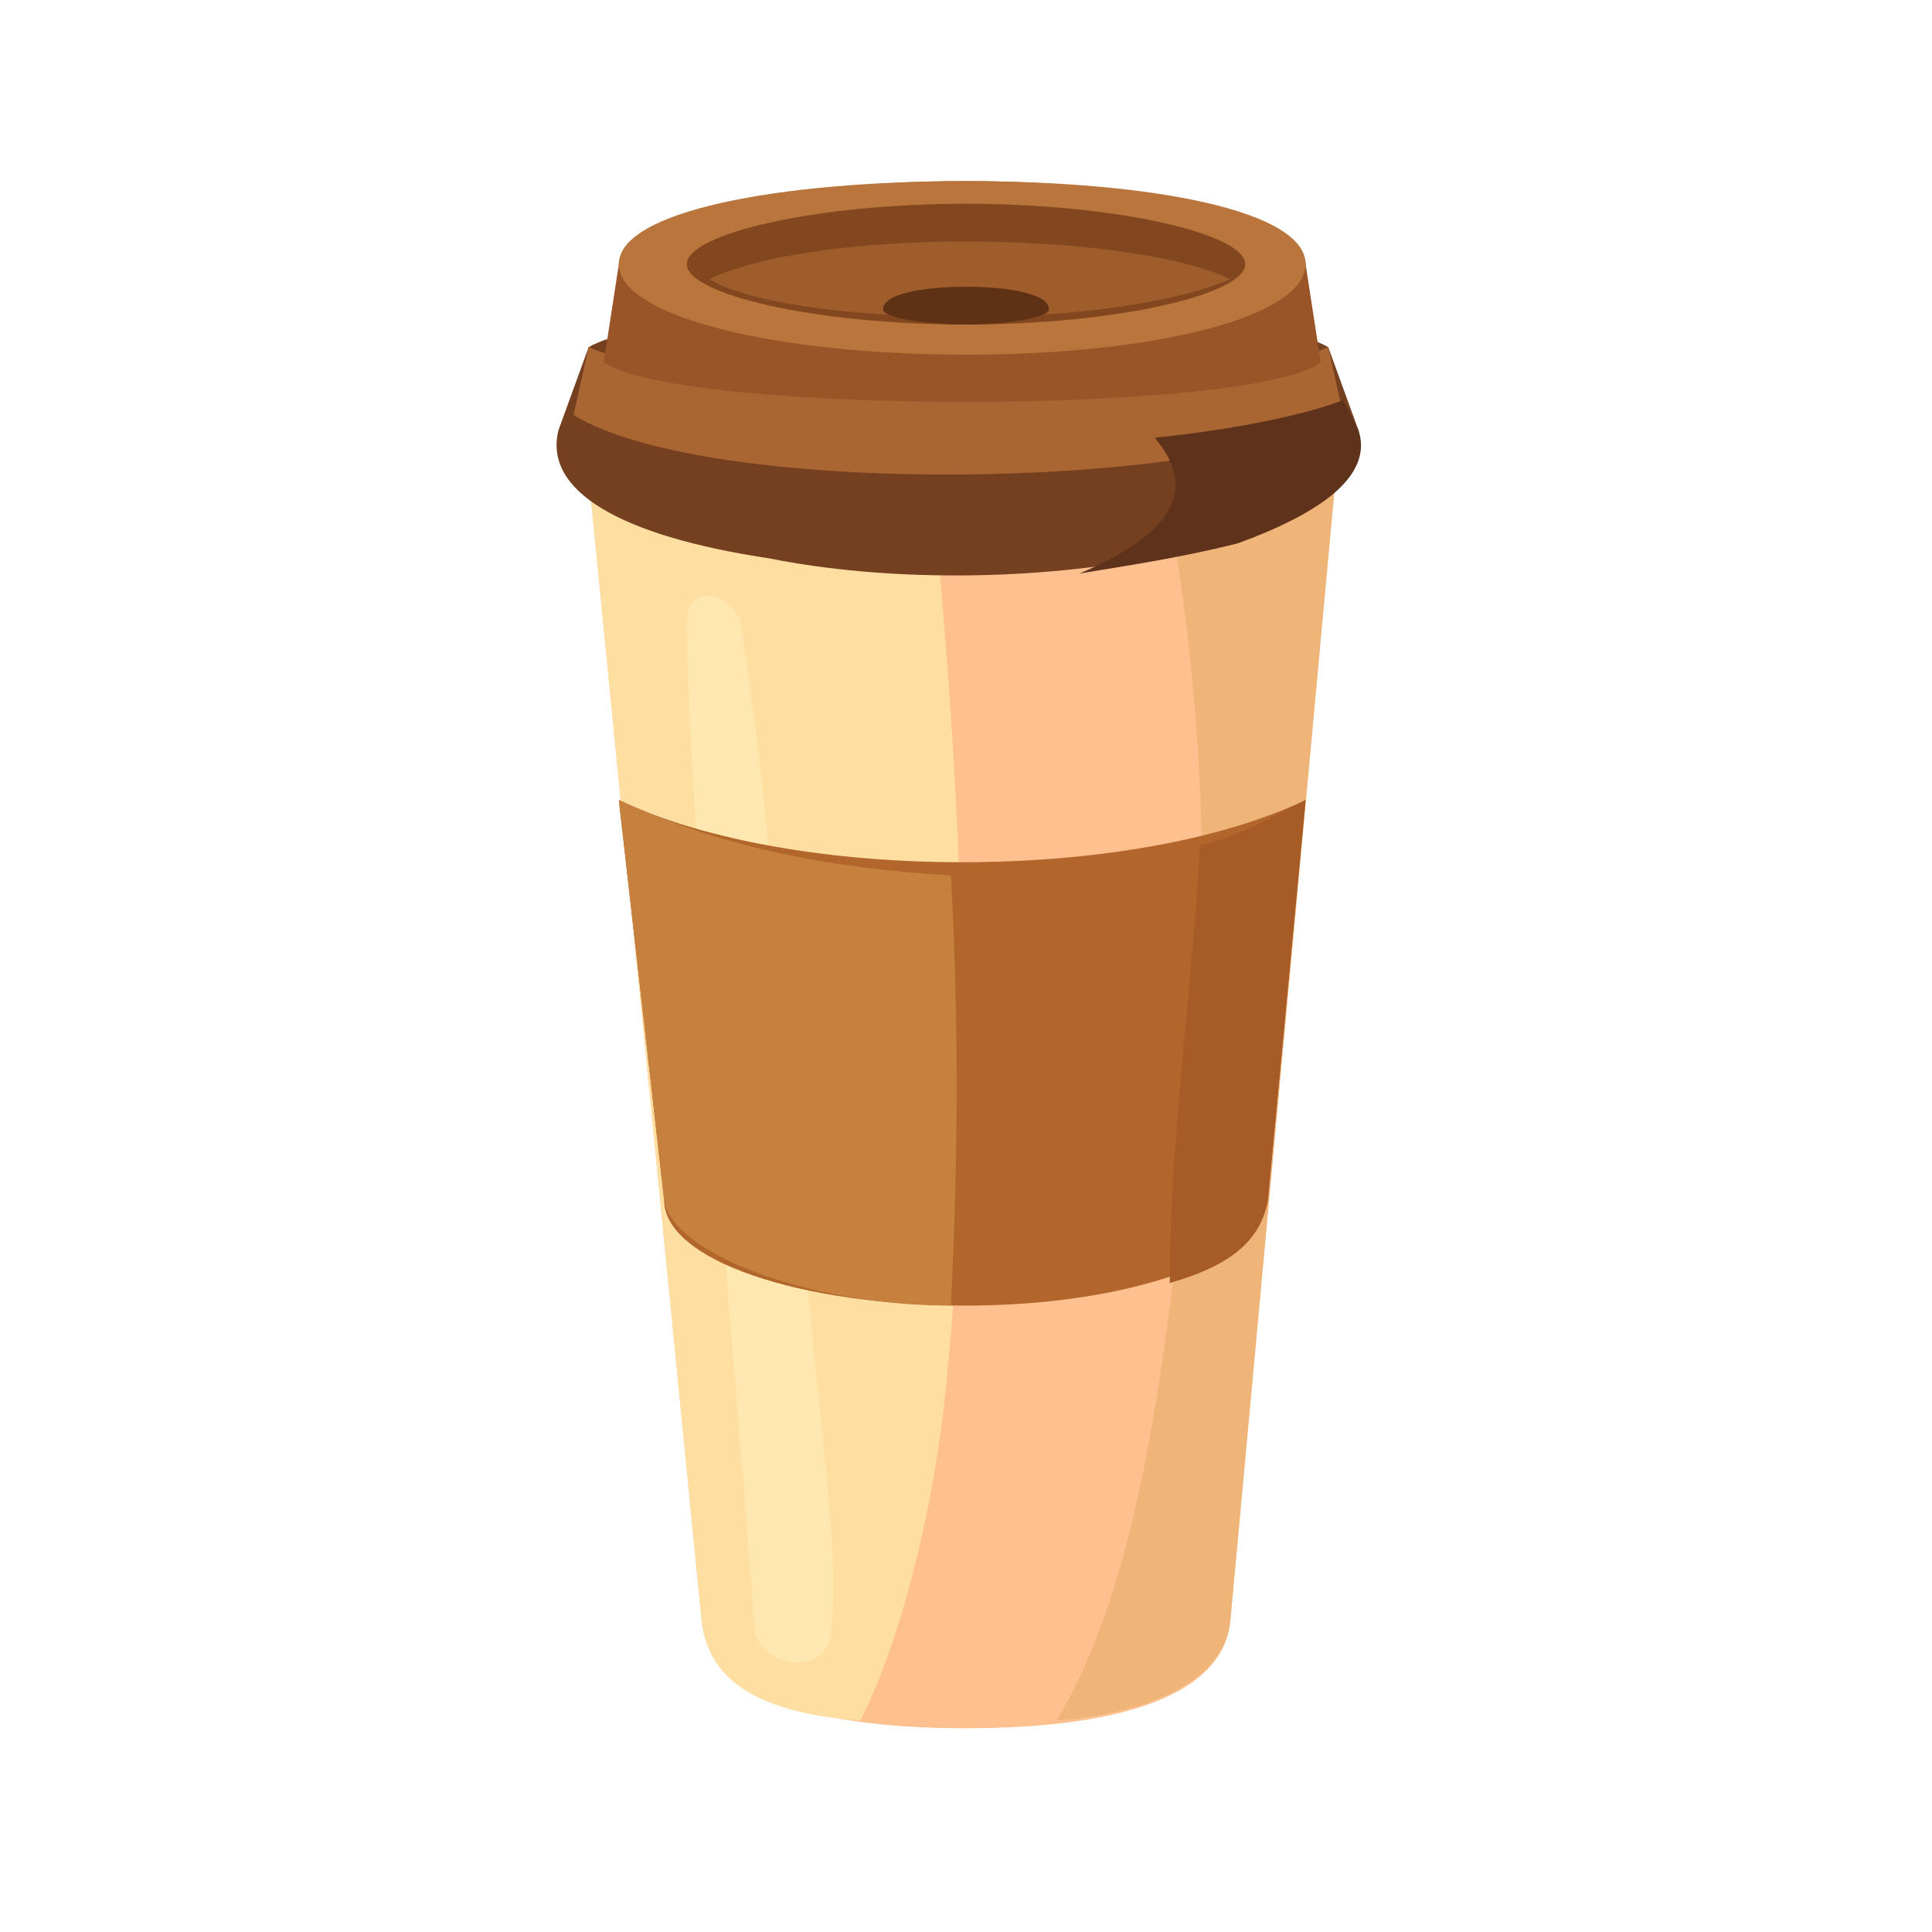
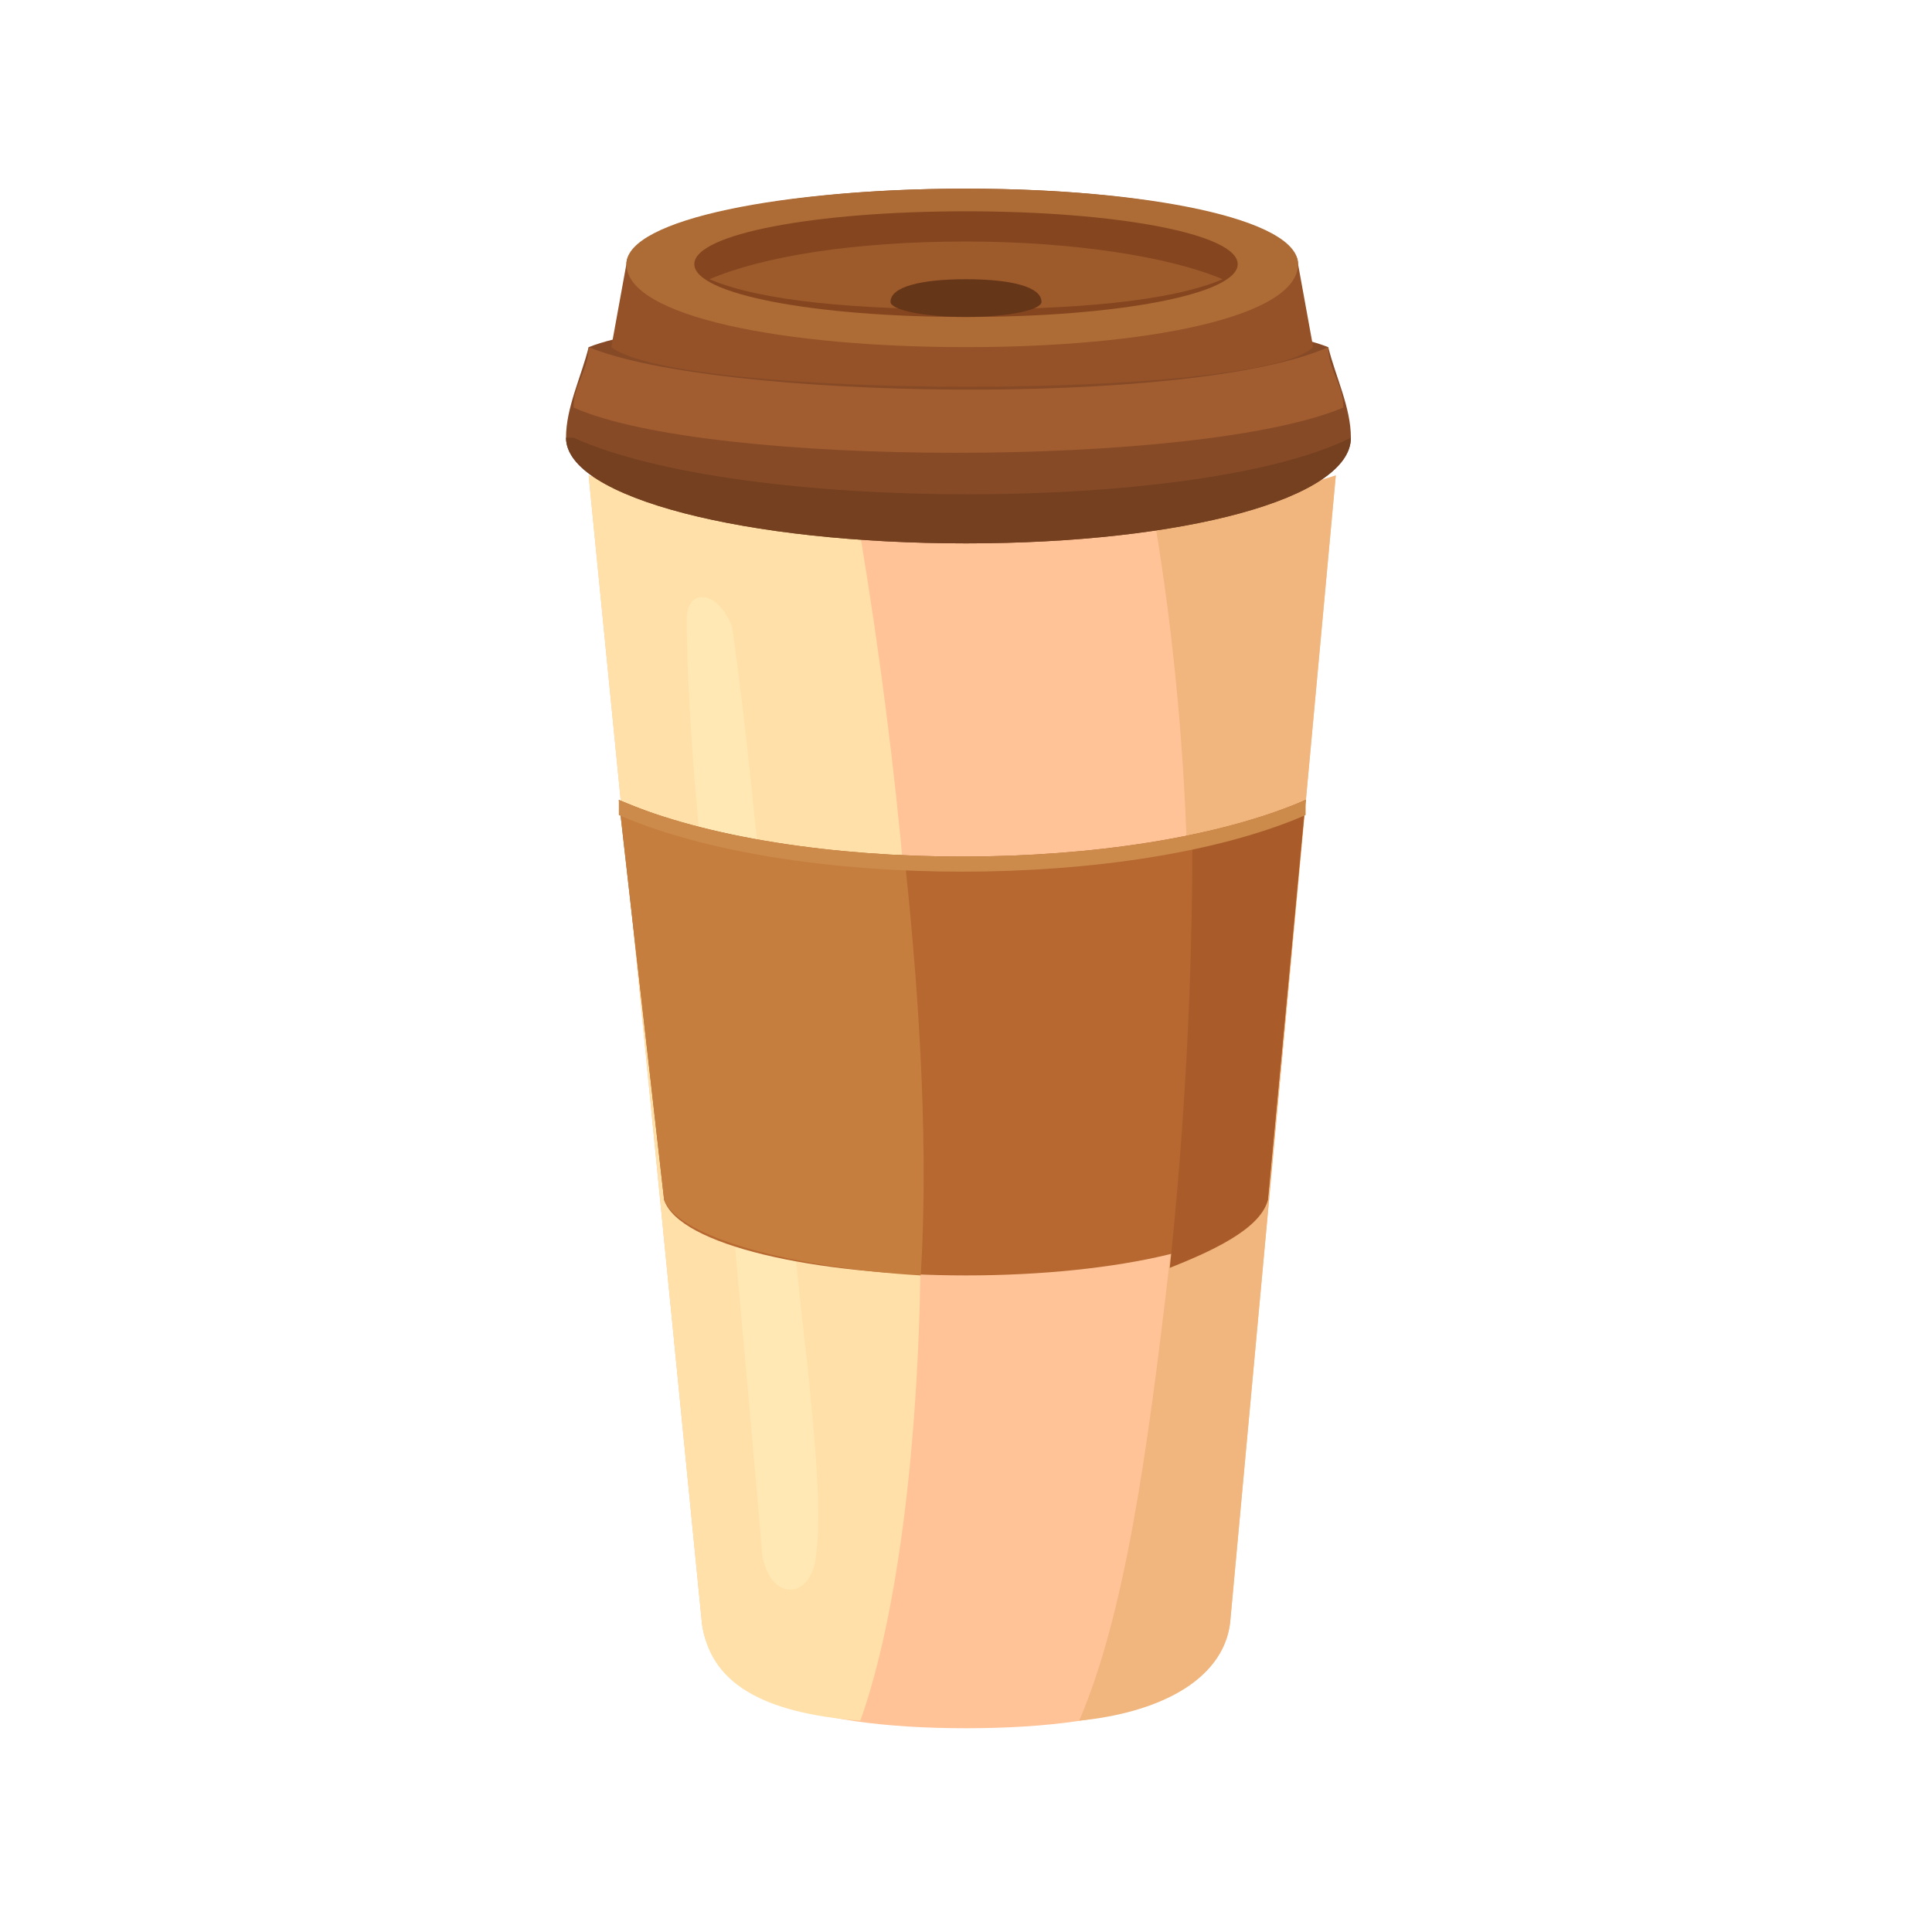
<svg xmlns="http://www.w3.org/2000/svg" width="256" height="256" viewBox="0 0 256 256">
-   <path fill="#FFC08F" d="M78 63 C104 71 151 71 177 63 L163 215 C162 224 150 229 128 229 C106 229 94 224 93 215 Z" />
-   <path fill="#FFDEA2" d="M78 63 C93 68 108 70 124 70 C128 113 129 151 125 187 C123 203 119 218 114 228 C101 227 94 223 93 215 Z" />
-   <path fill="#EFB578" d="M155 68 C163 67 171 65 177 63 L163 215 C162 223 152 227 140 228 C149 213 153 191 156 165 C161 126 160 97 155 68 Z" />
-   <path fill="#FFE8AF" d="M91 82 C91 78 96 78 98 82 C103 112 105 155 109 190 C110 201 111 210 110 217 C109 222 101 221 100 216 C98 188 95 157 93 123 C92 106 91 91 91 82 Z" />
-   <path fill="#B3662B" d="M82 106 C105 117 150 117 173 106 L168 159 C167 167 149 173 128 173 C106 173 88 167 88 159 Z" />
-   <path fill="#C6813F" d="M82 106 C95 112 109 115 126 116 C127 134 127 153 126 173 C107 173 89 166 88 159 Z" />
-   <path fill="#A75B26" d="M159 112 C164 111 169 108 173 106 L168 159 C167 165 162 168 155 170 C155 151 158 131 159 112 Z" />
-   <path fill="#754020" d="M78 46 C90 39 164 39 176 46 L180 57 C182 65 171 71 152 74 C136 77 117 77 102 74 C82 71 72 65 74 57 Z" />
-   <path fill="#A96632" d="M78 46 C94 53 158 54 176 46 L178 55 C160 65 94 66 76 55 Z" />
-   <path fill="#995527" d="M82 35 C82 30 100 24 128 24 C155 24 173 30 173 35 L175 48 C166 55 90 55 80 48 Z" />
-   <path fill="#B9753B" d="M173 35 C173 42 153 47 128 47 C103 47 82 42 82 35 C82 28 103 24 128 24 C153 24 173 28 173 35 Z" />
-   <path fill="#82471F" d="M165 35 C165 39 148 43 128 43 C108 43 91 39 91 35 C91 31 108 27 128 27 C148 27 165 31 165 35 Z" />
-   <path fill="#9F5D2C" d="M163 37 C156 40 143 42 128 42 C112 42 99 40 94 37 C100 34 113 32 128 32 C143 32 157 34 163 37 Z" />
-   <path fill="#603215" d="M117 41 C117 39 122 38 128 38 C134 38 139 39 139 41 C139 42 134 43 128 43 C122 43 117 42 117 41 Z" />
-   <path fill="#5F321B" d="M153 58 C163 57 173 55 178 53 L180 57 C182 63 175 68 164 72 C156 74 149 75 143 76 C155 71 159 65 153 58 Z" />
+   <path fill="#FFC397" d="M78 63 C104 71 151 71 177 63 L163 215 C162 224 150 229 128 229 C106 229 94 224 93 215 Z" />
+   <path fill="#FFE0A9" d="M78 63 C90 68 102 70 114 71 C119 101 122 133 122 163 C122 190 119 214 114 228 C101 227 94 223 93 215 Z" />
+   <path fill="#F0B67D" d="M153 69 C161 68 171 65 177 63 L163 215 C162 223 153 227 143 228 C149 214 152 193 155 167 C159 132 158 99 153 69 Z" />
+   <path fill="#FFE8B4" d="M91 82 C91 78 95 78 97 83 C101 111 103 147 107 181 C108 191 109 201 108 207 C107 212 102 212 101 206 C99 182 96 152 94 123 C92 106 91 91 91 82 Z" />
+   <path fill="#B66830" d="M82 106 C105 116 150 116 173 106 L168 159 C166 165 148 169 128 169 C108 169 90 165 88 159 Z" />
+   <path fill="#C57E3D" d="M82 106 C94 111 108 115 120 115 C122 134 123 153 122 169 C105 168 90 164 88 159 Z" />
+   <path fill="#A95C2A" d="M158 111 C163 110 169 108 173 106 L168 159 C167 163 160 166 155 168 C157 149 158 130 158 111 Z" />
+   <path fill="#CC8B4B" d="M82 106 C105 116 150 116 173 106 L173 108 C150 118 105 118 82 108 Z" />
+   <path fill="#874A27" d="M78 46 C93 40 161 40 176 46 C177 50 179 54 179 58 C179 66 157 72 128 72 C99 72 75 66 75 58 C75 54 77 50 78 46 Z" />
+   <path fill="#A15D2F" d="M78 46 C95 53 158 54 176 46 C176 49 178 51 178 54 C159 62 94 62 76 54 C76 51 78 49 78 46 Z" />
+   <path fill="#955127" d="M83 35 C83 30 101 25 128 25 C155 25 172 30 172 35 L174 46 C167 53 90 53 81 46 Z" />
+   <path fill="#AD6B35" d="M172 35 C172 42 152 46 128 46 C104 46 83 42 83 35 C83 29 104 25 128 25 C152 25 172 29 172 35 Z" />
+   <path fill="#85451F" d="M164 35 C164 39 148 42 128 42 C108 42 92 39 92 35 C92 31 108 28 128 28 C148 28 164 31 164 35 Z" />
+   <path fill="#9D5A2B" d="M162 37 C155 40 142 41 128 41 C114 41 101 40 94 37 C101 34 113 32 128 32 C142 32 155 34 162 37 Z" />
+   <path fill="#663619" d="M118 40 C118 38 122 37 128 37 C134 37 138 38 138 40 C138 41 134 42 128 42 C122 42 118 41 118 40 Z" />
+   <path fill="#744020" d="M76 58 C98 68 159 68 179 58 C179 66 157 72 128 72 C99 72 75 66 75 58 Z" />
</svg>
